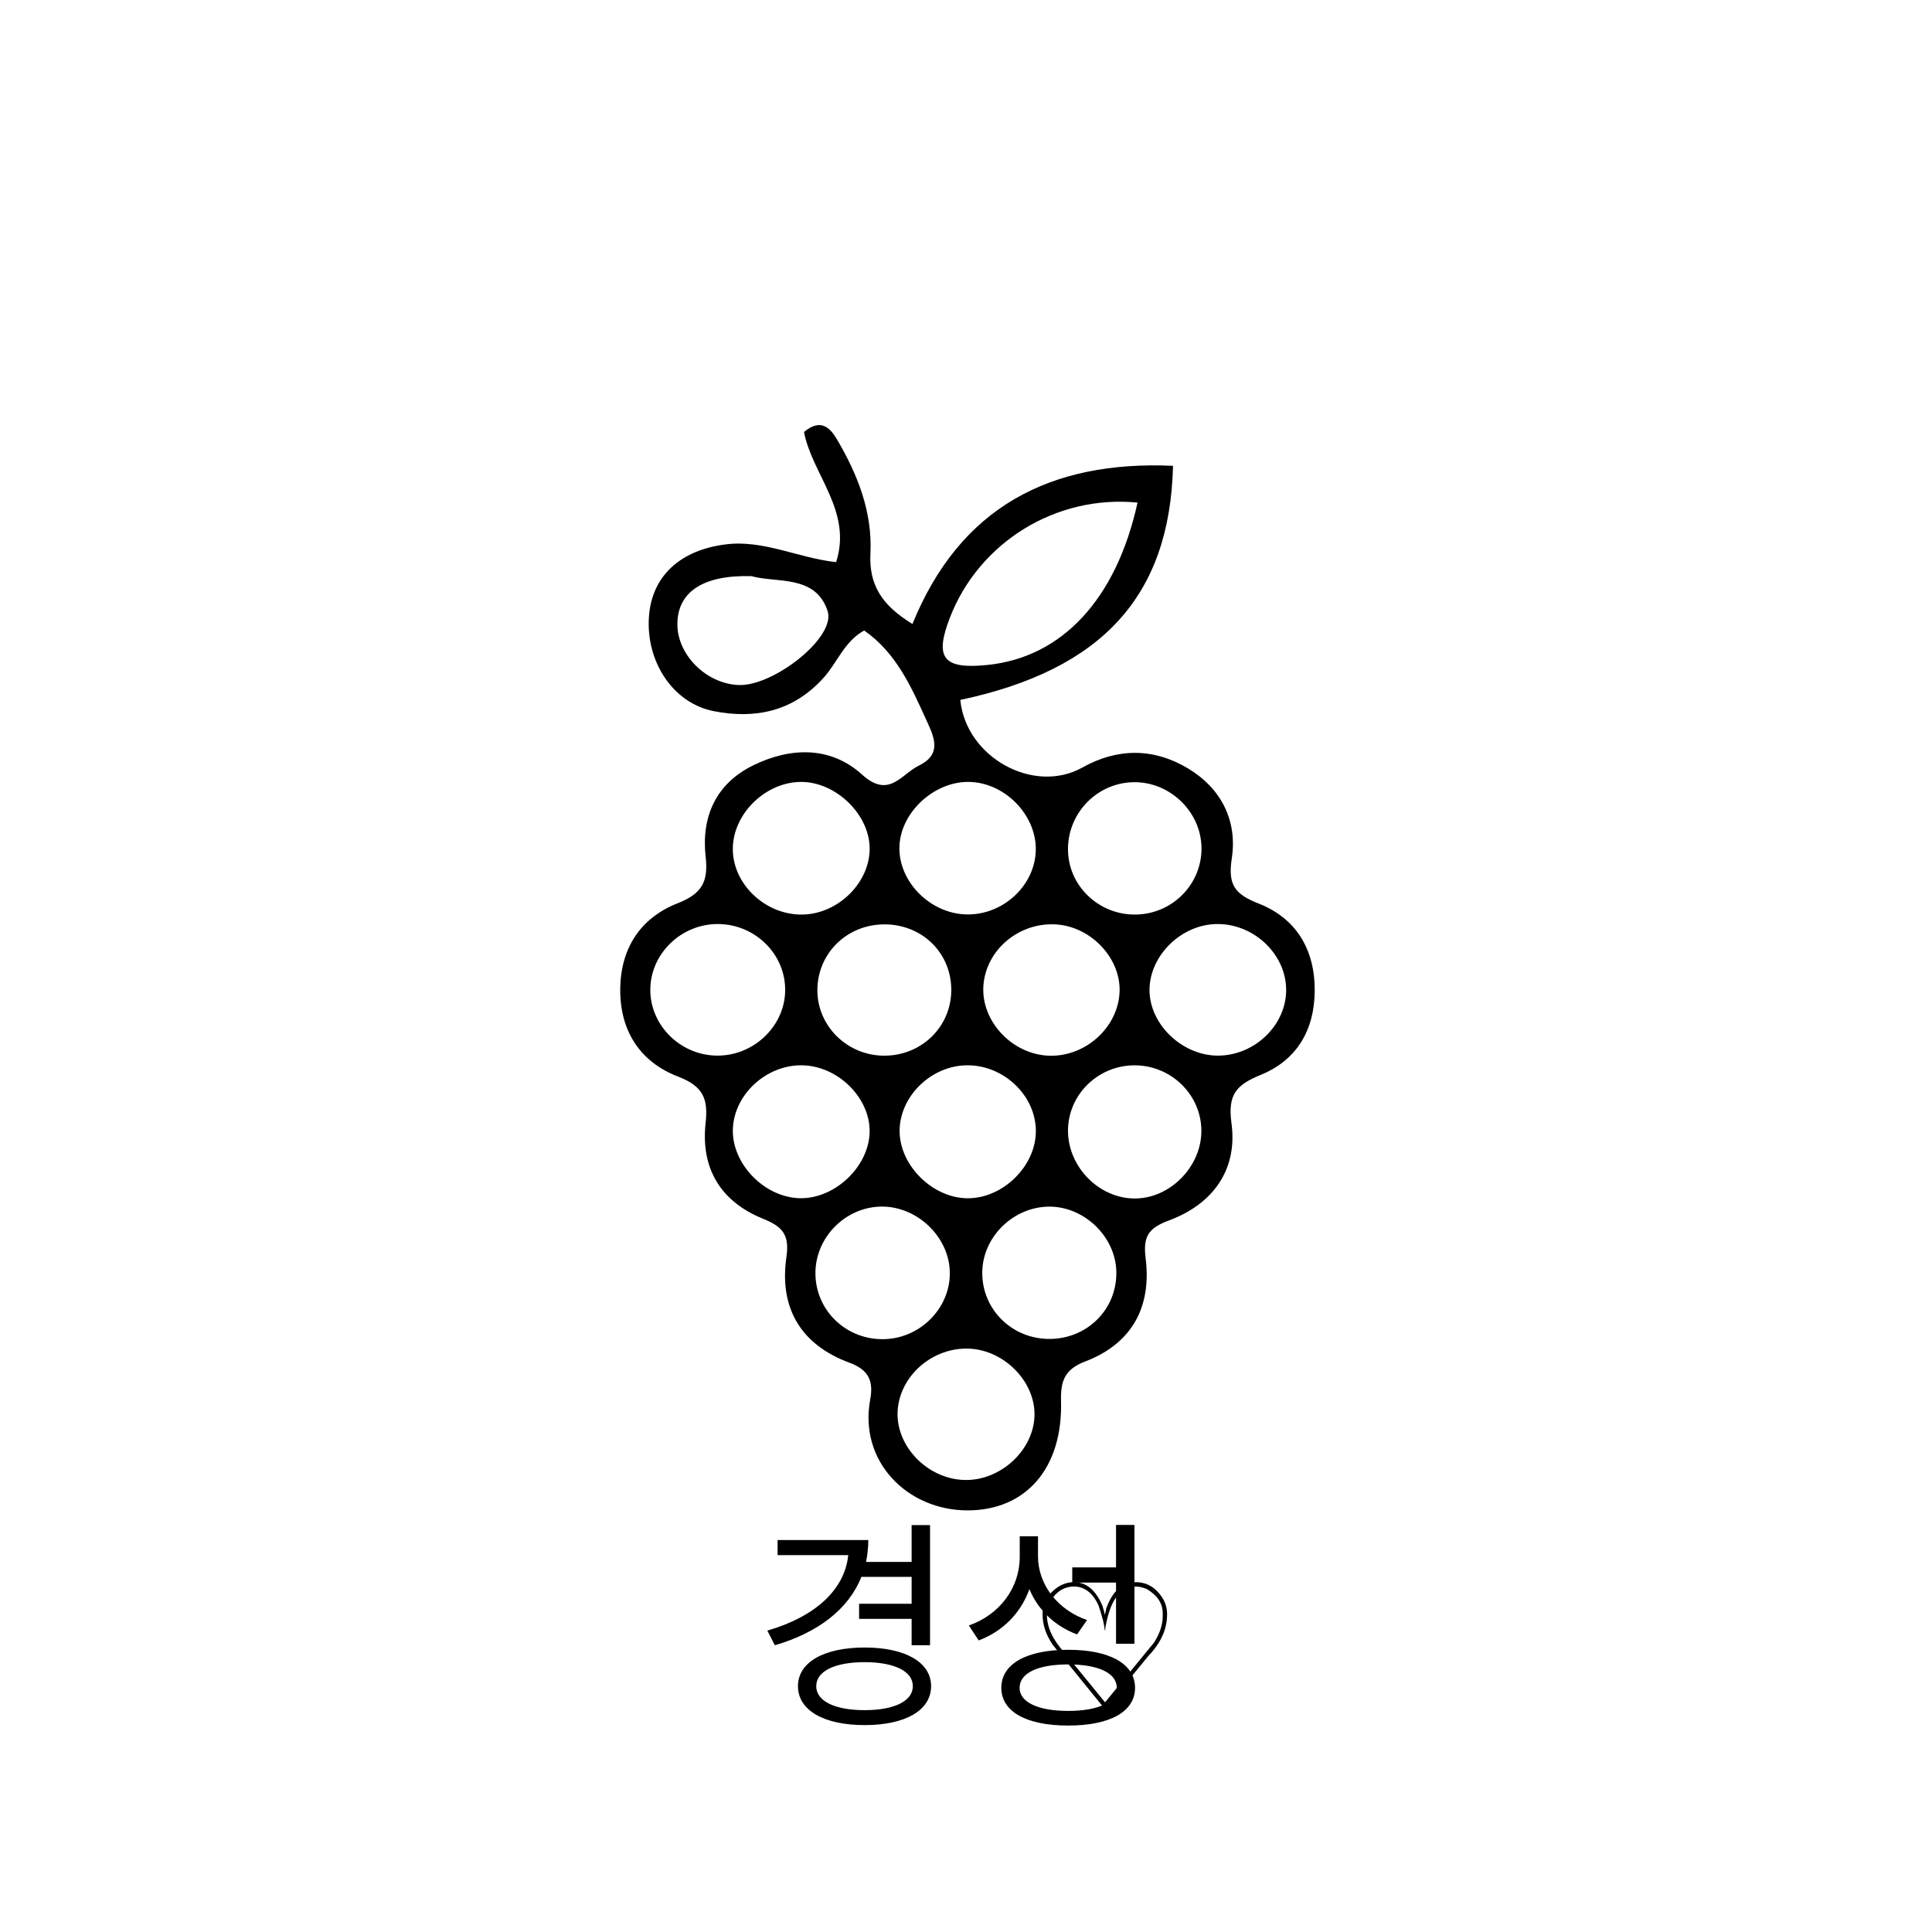
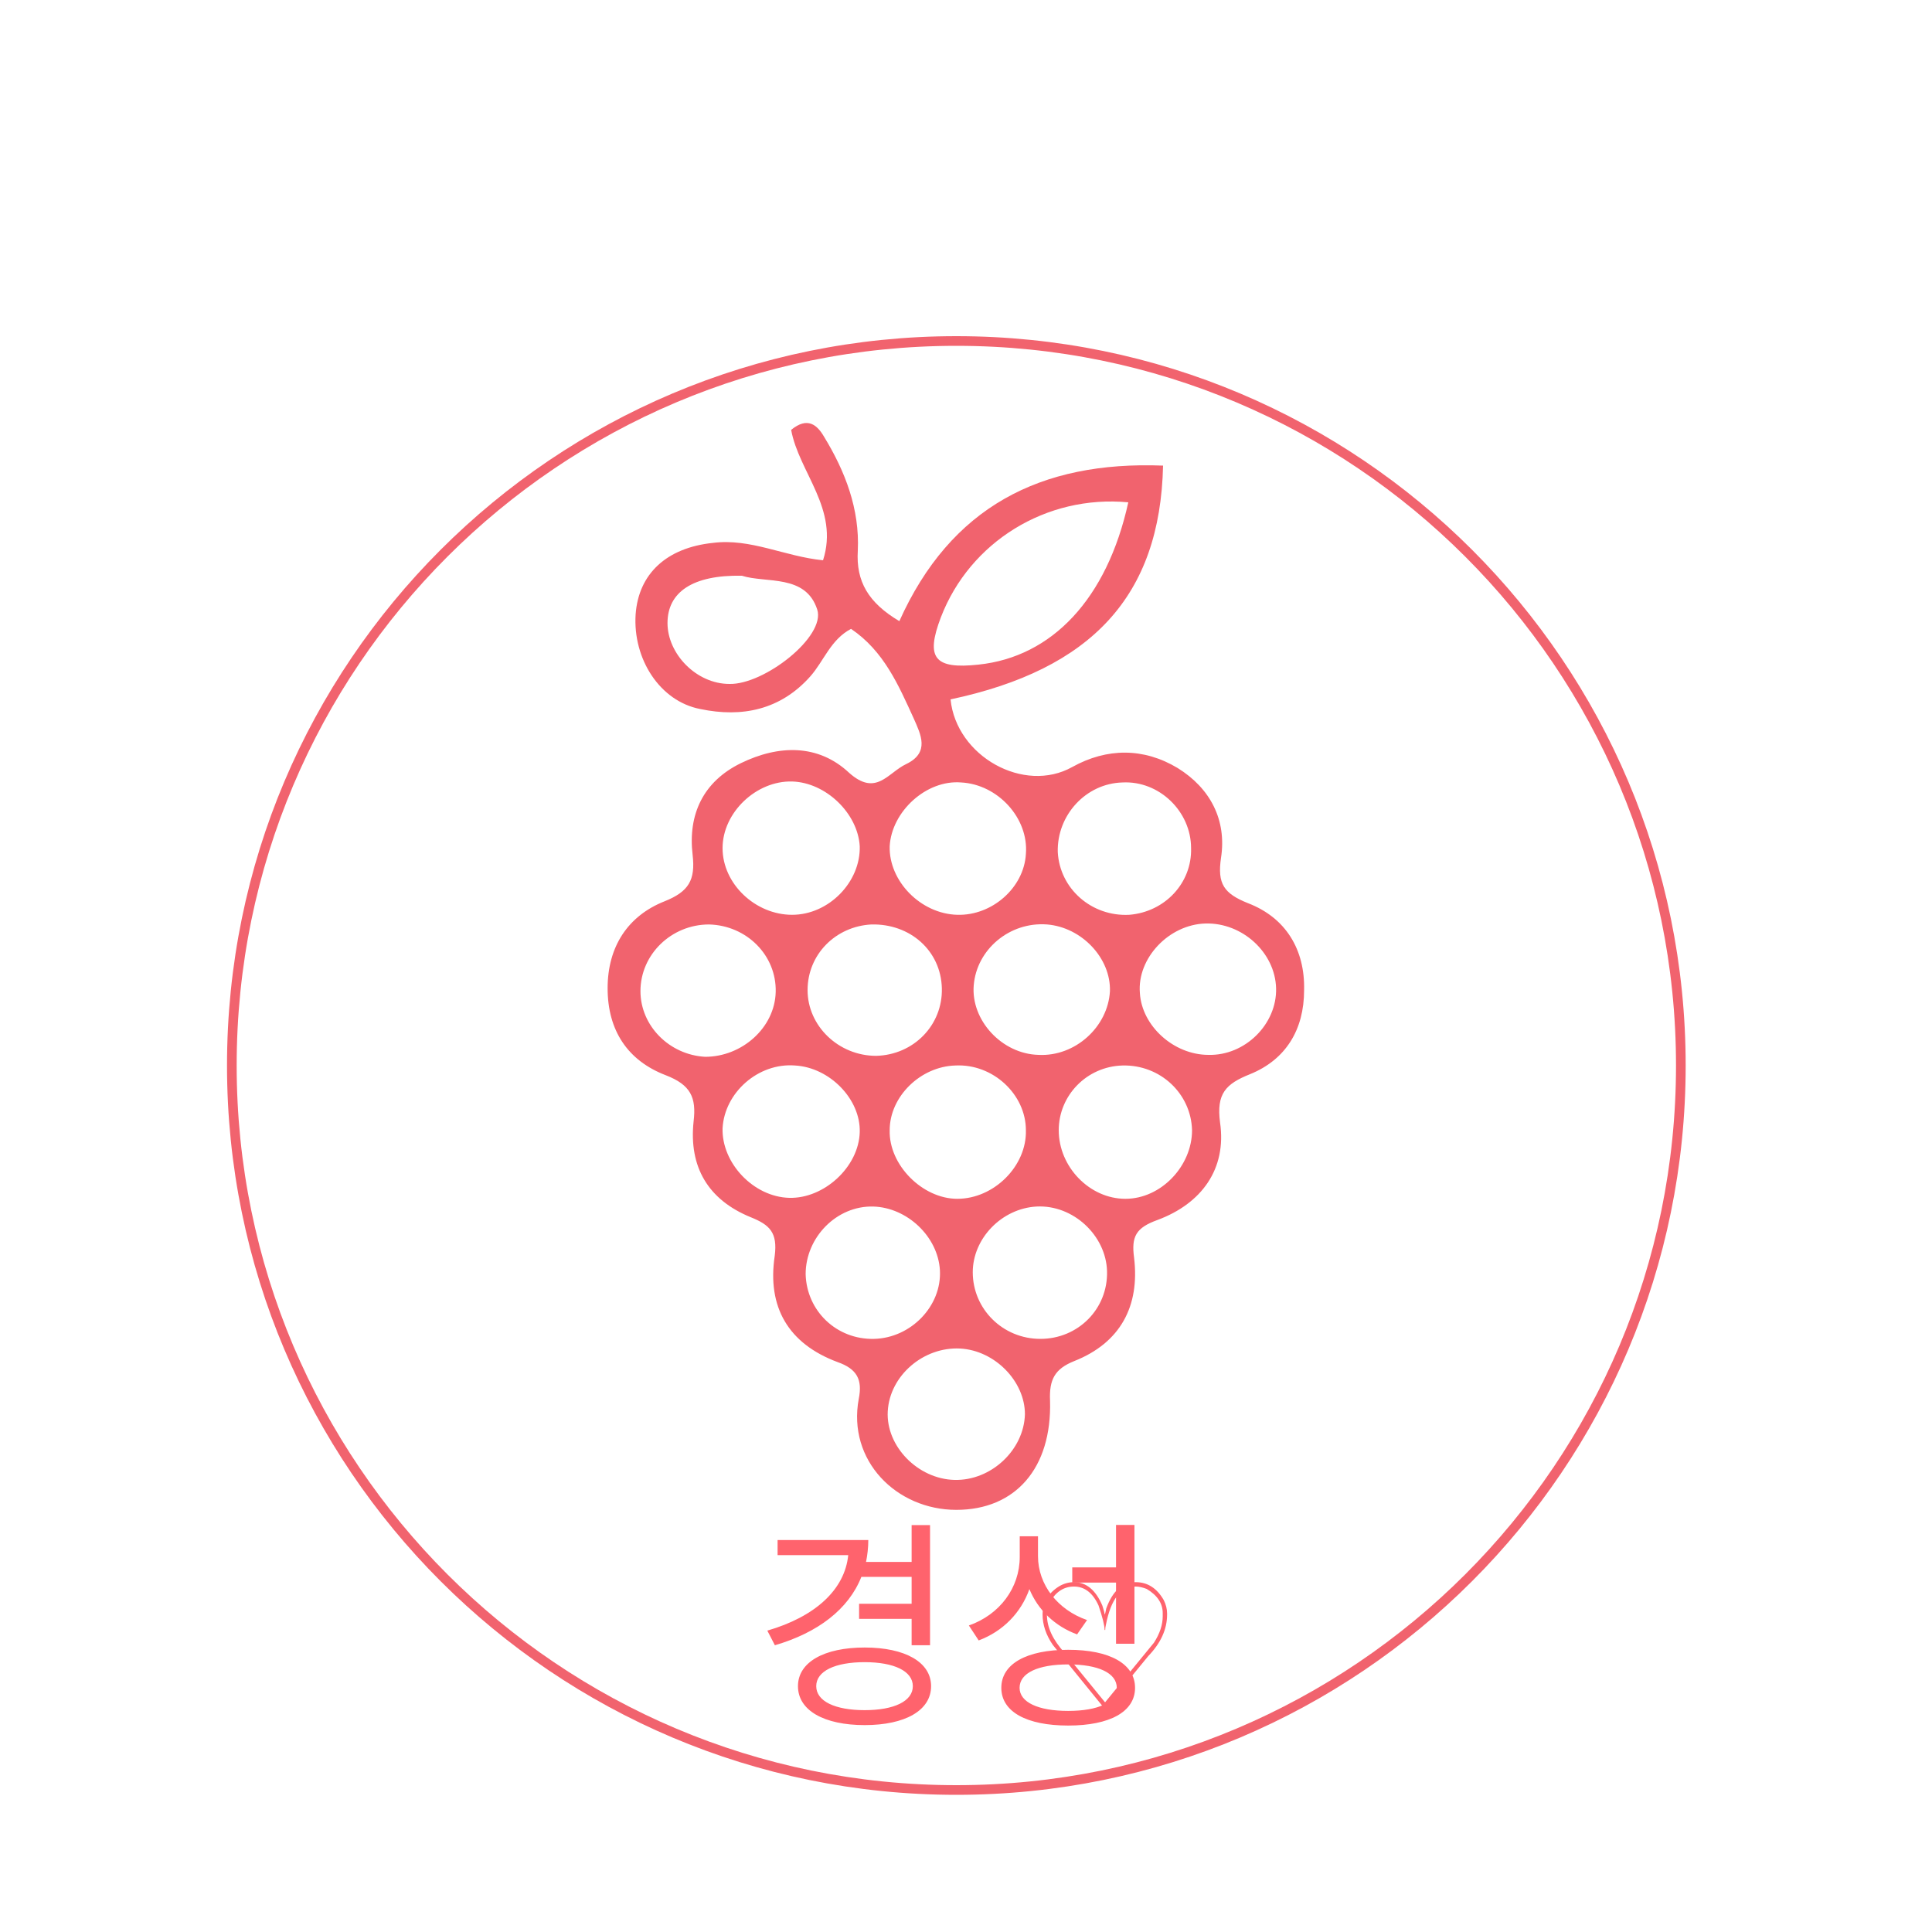
- <svg xmlns="http://www.w3.org/2000/svg" version="1.1" id="Layer_1" x="0px" y="0px" width="200px" height="200px" viewBox="0 0 200 200" enable-background="new 0 0 200 200" xml:space="preserve">
-   <path d="M121.432,48.22c-0.328,13.523-7.389,21.128-22.02,24.235c0.577,5.948,7.602,9.82,12.639,6.997  c3.641-2.04,7.387-2.03,10.924,0.09c3.437,2.062,5.133,5.401,4.539,9.309c-0.412,2.704,0.266,3.698,2.762,4.676  c3.895,1.525,5.85,4.757,5.822,9.042c-0.024,4.072-1.859,7.173-5.561,8.69c-2.521,1.035-3.467,1.997-3.055,5.015  c0.658,4.828-1.941,8.383-6.461,10.062c-2.151,0.799-2.707,1.662-2.424,3.928c0.623,5.01-1.389,8.807-6.246,10.671  c-2.035,0.78-2.576,1.877-2.514,4.094c0.194,6.955-3.633,11.33-9.685,11.325c-6.218-0.004-11.27-5.054-10.066-11.499  c0.37-1.979-0.248-3.087-2.151-3.788c-5.084-1.875-7.288-5.724-6.523-10.957c0.35-2.396-0.51-3.168-2.465-3.965  c-4.369-1.778-6.422-5.228-5.902-9.896c0.282-2.536-0.272-3.812-2.861-4.805c-3.861-1.484-5.983-4.647-5.977-8.956  c0.007-4.287,2.072-7.464,5.938-8.979c2.538-0.994,3.19-2.25,2.903-4.812c-0.466-4.162,1.069-7.599,4.97-9.492  c3.864-1.875,7.98-1.956,11.219,0.976c2.806,2.541,4.035-0.029,5.893-0.932c2.476-1.201,1.508-3.075,0.782-4.671  c-1.573-3.457-3.119-6.985-6.453-9.31c-2.065,1.14-2.786,3.333-4.213,4.91c-3.148,3.477-7.061,4.285-11.371,3.438  c-4.231-0.833-7.041-5.167-6.694-9.816c0.31-4.165,3.229-6.862,7.97-7.449c3.908-0.484,7.449,1.403,11.403,1.842  c1.707-5.293-2.488-9.071-3.324-13.476c1.701-1.416,2.671-0.481,3.395,0.74c2.15,3.634,3.696,7.543,3.482,11.803  c-0.164,3.244,1.123,5.363,4.35,7.334C99.379,52.492,108.736,47.655,121.432,48.22z M117.757,52.028  c-8.467-0.829-16.409,4.133-19.417,11.894c-1.633,4.212-0.702,5.384,3.901,4.912C109.924,68.046,115.561,62.043,117.757,52.028z   M93.11,87.595c-0.145,3.64,3.175,7.005,6.972,7.067c3.646,0.06,6.863-2.799,7.128-6.334c0.272-3.65-2.899-7.164-6.659-7.376  C96.878,80.745,93.253,83.981,93.11,87.595z M107.232,117.021c-0.047-3.703-3.441-6.853-7.268-6.739  c-3.618,0.106-6.765,3.186-6.836,6.686c-0.073,3.601,3.371,7.062,7.041,7.076C103.857,124.06,107.279,120.657,107.232,117.021z   M115.562,131.602c-0.102-3.724-3.539-6.886-7.268-6.683c-3.615,0.196-6.595,3.271-6.611,6.821c-0.02,3.839,3.104,6.897,7.012,6.866  C112.62,138.573,115.667,135.465,115.562,131.602z M91.549,138.628c3.848-0.103,6.965-3.394,6.768-7.146  c-0.184-3.515-3.355-6.528-6.917-6.576c-3.804-0.051-7.029,3.161-6.987,6.96C84.455,135.713,87.642,138.732,91.549,138.628z   M82.731,124.037c3.631,0.127,7.214-3.233,7.292-6.839c0.074-3.407-3.056-6.656-6.65-6.904c-3.771-0.261-7.321,2.814-7.504,6.499  C75.69,120.376,79.035,123.907,82.731,124.037z M83.043,94.676c3.791-0.044,7.143-3.445,6.977-7.079  c-0.155-3.393-3.492-6.582-6.958-6.651c-3.717-0.074-7.163,3.22-7.201,6.883C75.823,91.495,79.206,94.721,83.043,94.676z   M124.366,116.986c-0.052-3.792-3.302-6.835-7.16-6.7c-3.67,0.129-6.621,3.107-6.647,6.716c-0.029,3.77,3.197,7.065,6.914,7.065  C121.159,124.067,124.416,120.722,124.366,116.986z M133.141,102.346c-0.084-3.701-3.478-6.807-7.303-6.687  c-3.789,0.12-7.061,3.563-6.829,7.188c0.22,3.436,3.531,6.44,7.083,6.431C129.943,109.266,133.227,106.037,133.141,102.346z   M91.653,109.283c3.915-0.061,6.94-3.178,6.82-7.028c-0.121-3.866-3.3-6.738-7.26-6.556c-3.712,0.171-6.565,3.089-6.598,6.751  C84.58,106.244,87.771,109.342,91.653,109.283z M81.278,102.65c0.108-3.778-3.022-6.95-6.903-6.994  c-3.857-0.043-7.081,3.092-7.056,6.863c0.024,3.58,2.999,6.594,6.666,6.752C77.823,109.438,81.171,106.396,81.278,102.65z   M117.23,80.975c-3.826,0.127-6.836,3.393-6.666,7.232c0.168,3.785,3.523,6.718,7.383,6.452c3.666-0.251,6.492-3.298,6.431-6.928  C124.312,83.958,121.023,80.85,117.23,80.975z M99.831,153.207c3.767,0.104,7.235-3.129,7.261-6.768  c0.025-3.436-3.104-6.628-6.684-6.823c-3.831-0.21-7.303,2.8-7.487,6.49C92.74,149.729,96.022,153.103,99.831,153.207z   M109.375,95.701c-3.867-0.271-7.316,2.617-7.574,6.344c-0.252,3.645,2.942,7.077,6.738,7.239c3.807,0.163,7.24-2.938,7.361-6.646  C116.011,99.191,112.966,95.952,109.375,95.701z M77.803,59.643c-5.057-0.143-7.653,1.65-7.681,4.936  c-0.027,3.228,3.035,6.252,6.413,6.336c3.582,0.088,10.02-4.938,9.141-7.654C84.44,59.443,80.324,60.373,77.803,59.643z" />
-   <text transform="matrix(1 0 0 1 78.0117 176.8789)">
-     <tspan x="0" y="0" font-family="'NanumPen'" font-size="23">경성</tspan>
-     <tspan x="28.29" y="0" font-family="'AppleGothic'" font-size="18">♡</tspan>
-   </text>
+ <svg xmlns="http://www.w3.org/2000/svg" version="1.1" id="Layer_1" x="0px" y="0px" viewBox="0 0 200 200" style="enable-background:new 0 0 200 200;" xml:space="preserve">
+   <path style="fill:#F1636E;" d="M120.4,48.2c-0.3,13.5-7.4,21.1-22,24.2c0.6,5.9,7.6,9.8,12.6,7c3.6-2,7.4-2,10.9,0.1  c3.4,2.1,5.1,5.4,4.5,9.3c-0.4,2.7,0.3,3.7,2.8,4.7c3.9,1.5,5.9,4.8,5.8,9c0,4.1-1.9,7.2-5.6,8.7c-2.5,1-3.5,2-3.1,5  c0.7,4.8-1.9,8.4-6.5,10.1c-2.2,0.8-2.7,1.7-2.4,3.9c0.6,5-1.4,8.8-6.2,10.7c-2,0.8-2.6,1.9-2.5,4.1c0.2,7-3.6,11.3-9.7,11.3  c-6.2,0-11.3-5.1-10.1-11.5c0.4-2-0.2-3.1-2.2-3.8c-5.1-1.9-7.3-5.7-6.5-11c0.3-2.4-0.5-3.2-2.5-4c-4.4-1.8-6.4-5.2-5.9-9.9  c0.3-2.5-0.3-3.8-2.9-4.8c-3.9-1.5-6-4.6-6-9c0-4.3,2.1-7.5,5.9-9c2.5-1,3.2-2.2,2.9-4.8c-0.5-4.2,1.1-7.6,5-9.5c3.9-1.9,8-2,11.2,1  c2.8,2.5,4,0,5.9-0.9c2.5-1.2,1.5-3.1,0.8-4.7c-1.6-3.5-3.1-7-6.5-9.3c-2.1,1.1-2.8,3.3-4.2,4.9c-3.1,3.5-7.1,4.3-11.4,3.4  c-4.2-0.8-7-5.2-6.7-9.8c0.3-4.2,3.2-6.9,8-7.4c3.9-0.5,7.4,1.4,11.4,1.8c1.7-5.3-2.5-9.1-3.3-13.5c1.7-1.4,2.7-0.5,3.4,0.7  c2.2,3.6,3.7,7.5,3.5,11.8c-0.2,3.2,1.1,5.4,4.3,7.3C98.4,52.5,107.7,47.7,120.4,48.2z M116.8,52c-8.5-0.8-16.4,4.1-19.4,11.9  c-1.6,4.2-0.7,5.4,3.9,4.9C108.9,68,114.6,62,116.8,52z M92.1,87.6c-0.1,3.6,3.2,7,7,7.1c3.6,0.1,6.9-2.8,7.1-6.3  c0.3-3.7-2.9-7.2-6.7-7.4C95.9,80.7,92.3,84,92.1,87.6z M106.2,117c0-3.7-3.4-6.9-7.3-6.7c-3.6,0.1-6.8,3.2-6.8,6.7  c-0.1,3.6,3.4,7.1,7,7.1C102.9,124.1,106.3,120.7,106.2,117z M114.6,131.6c-0.1-3.7-3.5-6.9-7.3-6.7c-3.6,0.2-6.6,3.3-6.6,6.8  c0,3.8,3.1,6.9,7,6.9C111.6,138.6,114.7,135.5,114.6,131.6z M90.5,138.6c3.8-0.1,7-3.4,6.8-7.1c-0.2-3.5-3.4-6.5-6.9-6.6  c-3.8-0.1-7,3.2-7,7C83.5,135.7,86.6,138.7,90.5,138.6z M81.7,124c3.6,0.1,7.2-3.2,7.3-6.8c0.1-3.4-3.1-6.7-6.7-6.9  c-3.8-0.3-7.3,2.8-7.5,6.5C74.7,120.4,78,123.9,81.7,124z M82,94.7c3.8,0,7.1-3.4,7-7.1c-0.2-3.4-3.5-6.6-7-6.7  c-3.7-0.1-7.2,3.2-7.2,6.9C74.8,91.5,78.2,94.7,82,94.7z M123.4,117c-0.1-3.8-3.3-6.8-7.2-6.7c-3.7,0.1-6.6,3.1-6.6,6.7  c0,3.8,3.2,7.1,6.9,7.1C120.2,124.1,123.4,120.7,123.4,117z M132.1,102.3c-0.1-3.7-3.5-6.8-7.3-6.7c-3.8,0.1-7.1,3.6-6.8,7.2  c0.2,3.4,3.5,6.4,7.1,6.4C128.9,109.3,132.2,106,132.1,102.3z M90.7,109.3c3.9-0.1,6.9-3.2,6.8-7c-0.1-3.9-3.3-6.7-7.3-6.6  c-3.7,0.2-6.6,3.1-6.6,6.8C83.6,106.2,86.8,109.3,90.7,109.3z M80.3,102.7c0.1-3.8-3-6.9-6.9-7c-3.9,0-7.1,3.1-7.1,6.9  c0,3.6,3,6.6,6.7,6.8C76.8,109.4,80.2,106.4,80.3,102.7z M116.2,81c-3.8,0.1-6.8,3.4-6.7,7.2c0.2,3.8,3.5,6.7,7.4,6.5  c3.7-0.3,6.5-3.3,6.4-6.9C123.3,84,120,80.8,116.2,81z M98.8,153.2c3.8,0.1,7.2-3.1,7.3-6.8c0-3.4-3.1-6.6-6.7-6.8  c-3.8-0.2-7.3,2.8-7.5,6.5C91.7,149.7,95,153.1,98.8,153.2z M108.4,95.7c-3.9-0.3-7.3,2.6-7.6,6.3c-0.3,3.6,2.9,7.1,6.7,7.2  c3.8,0.2,7.2-2.9,7.4-6.6C115,99.2,112,96,108.4,95.7z M76.8,59.6c-5.1-0.1-7.7,1.7-7.7,4.9c0,3.2,3,6.3,6.4,6.3  c3.6,0.1,10-4.9,9.1-7.7C83.4,59.4,79.3,60.4,76.8,59.6z" />
+   <text transform="matrix(1 0 0 1 78.0117 176.8789)" style="fill:#FF636D; font-family:'NanumPen'; font-size:23px;">경성</text>
+   <text transform="matrix(1 0 0 1 106.3017 176.8789)" style="fill:#FF636D; font-family:'AppleGothic'; font-size:18px;">♡</text>
+   <circle style="fill:none;stroke:#F1636E;stroke-miterlimit:10;" cx="99" cy="110.3" r="75" />
</svg>
